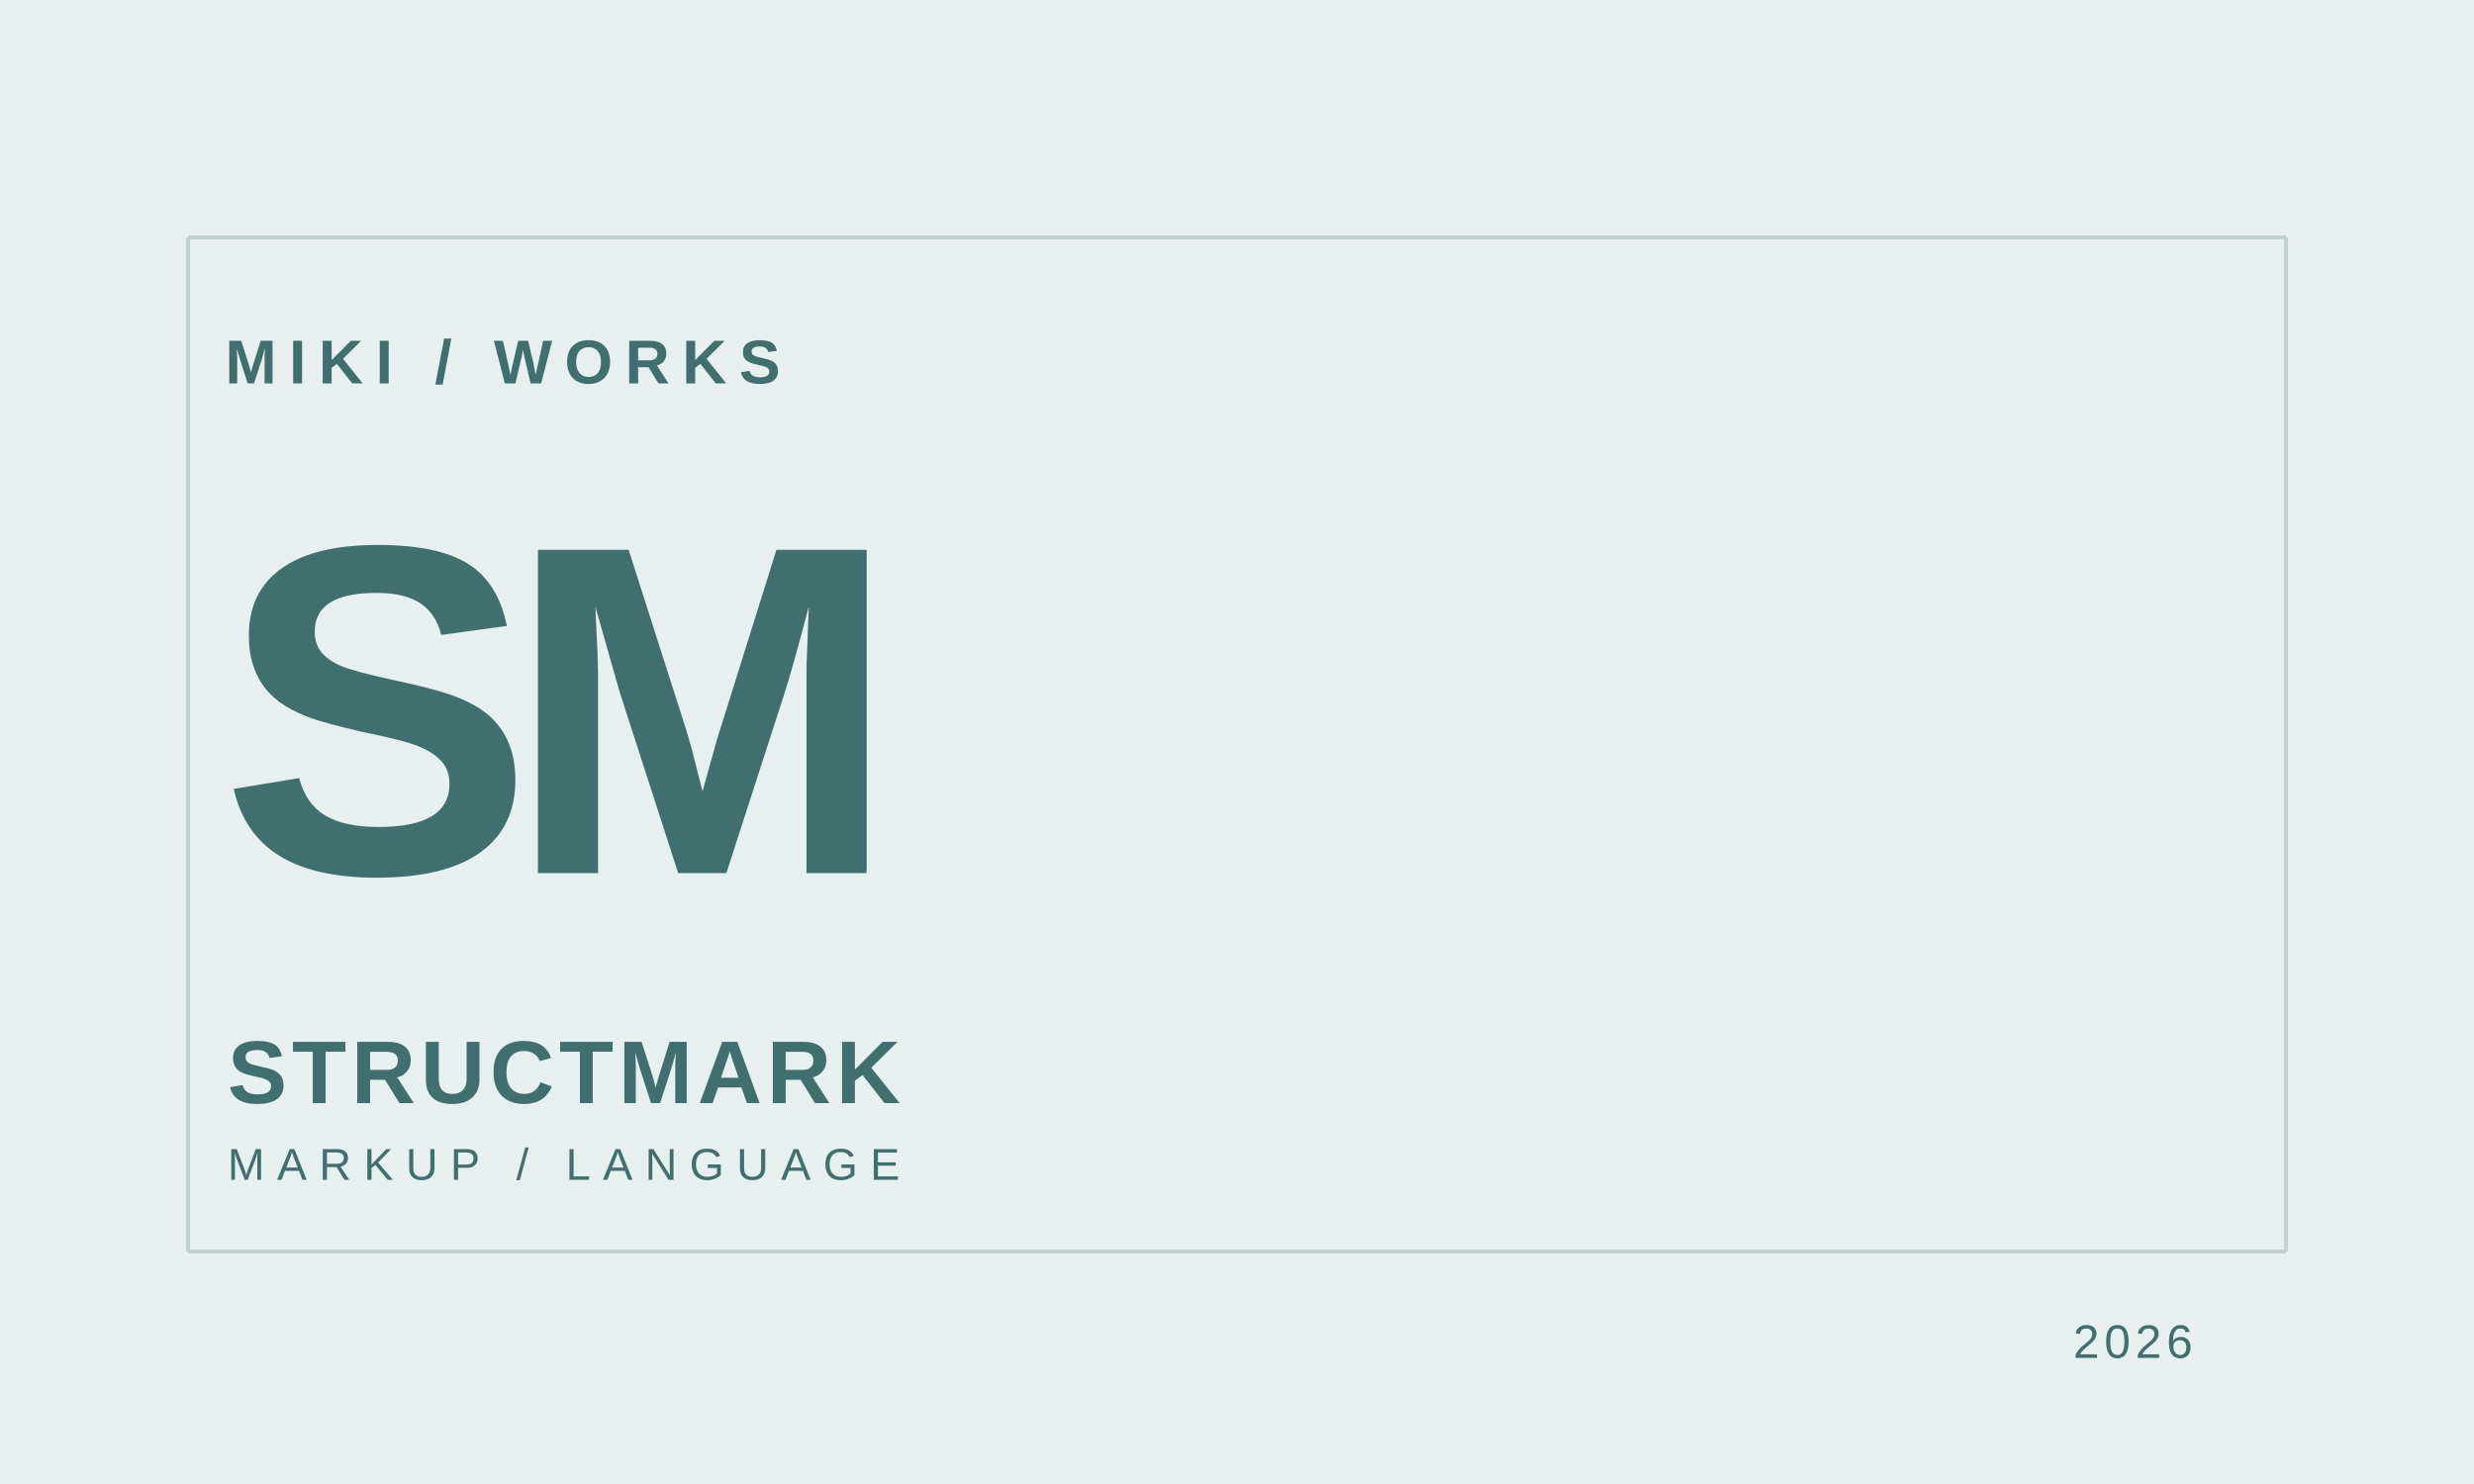
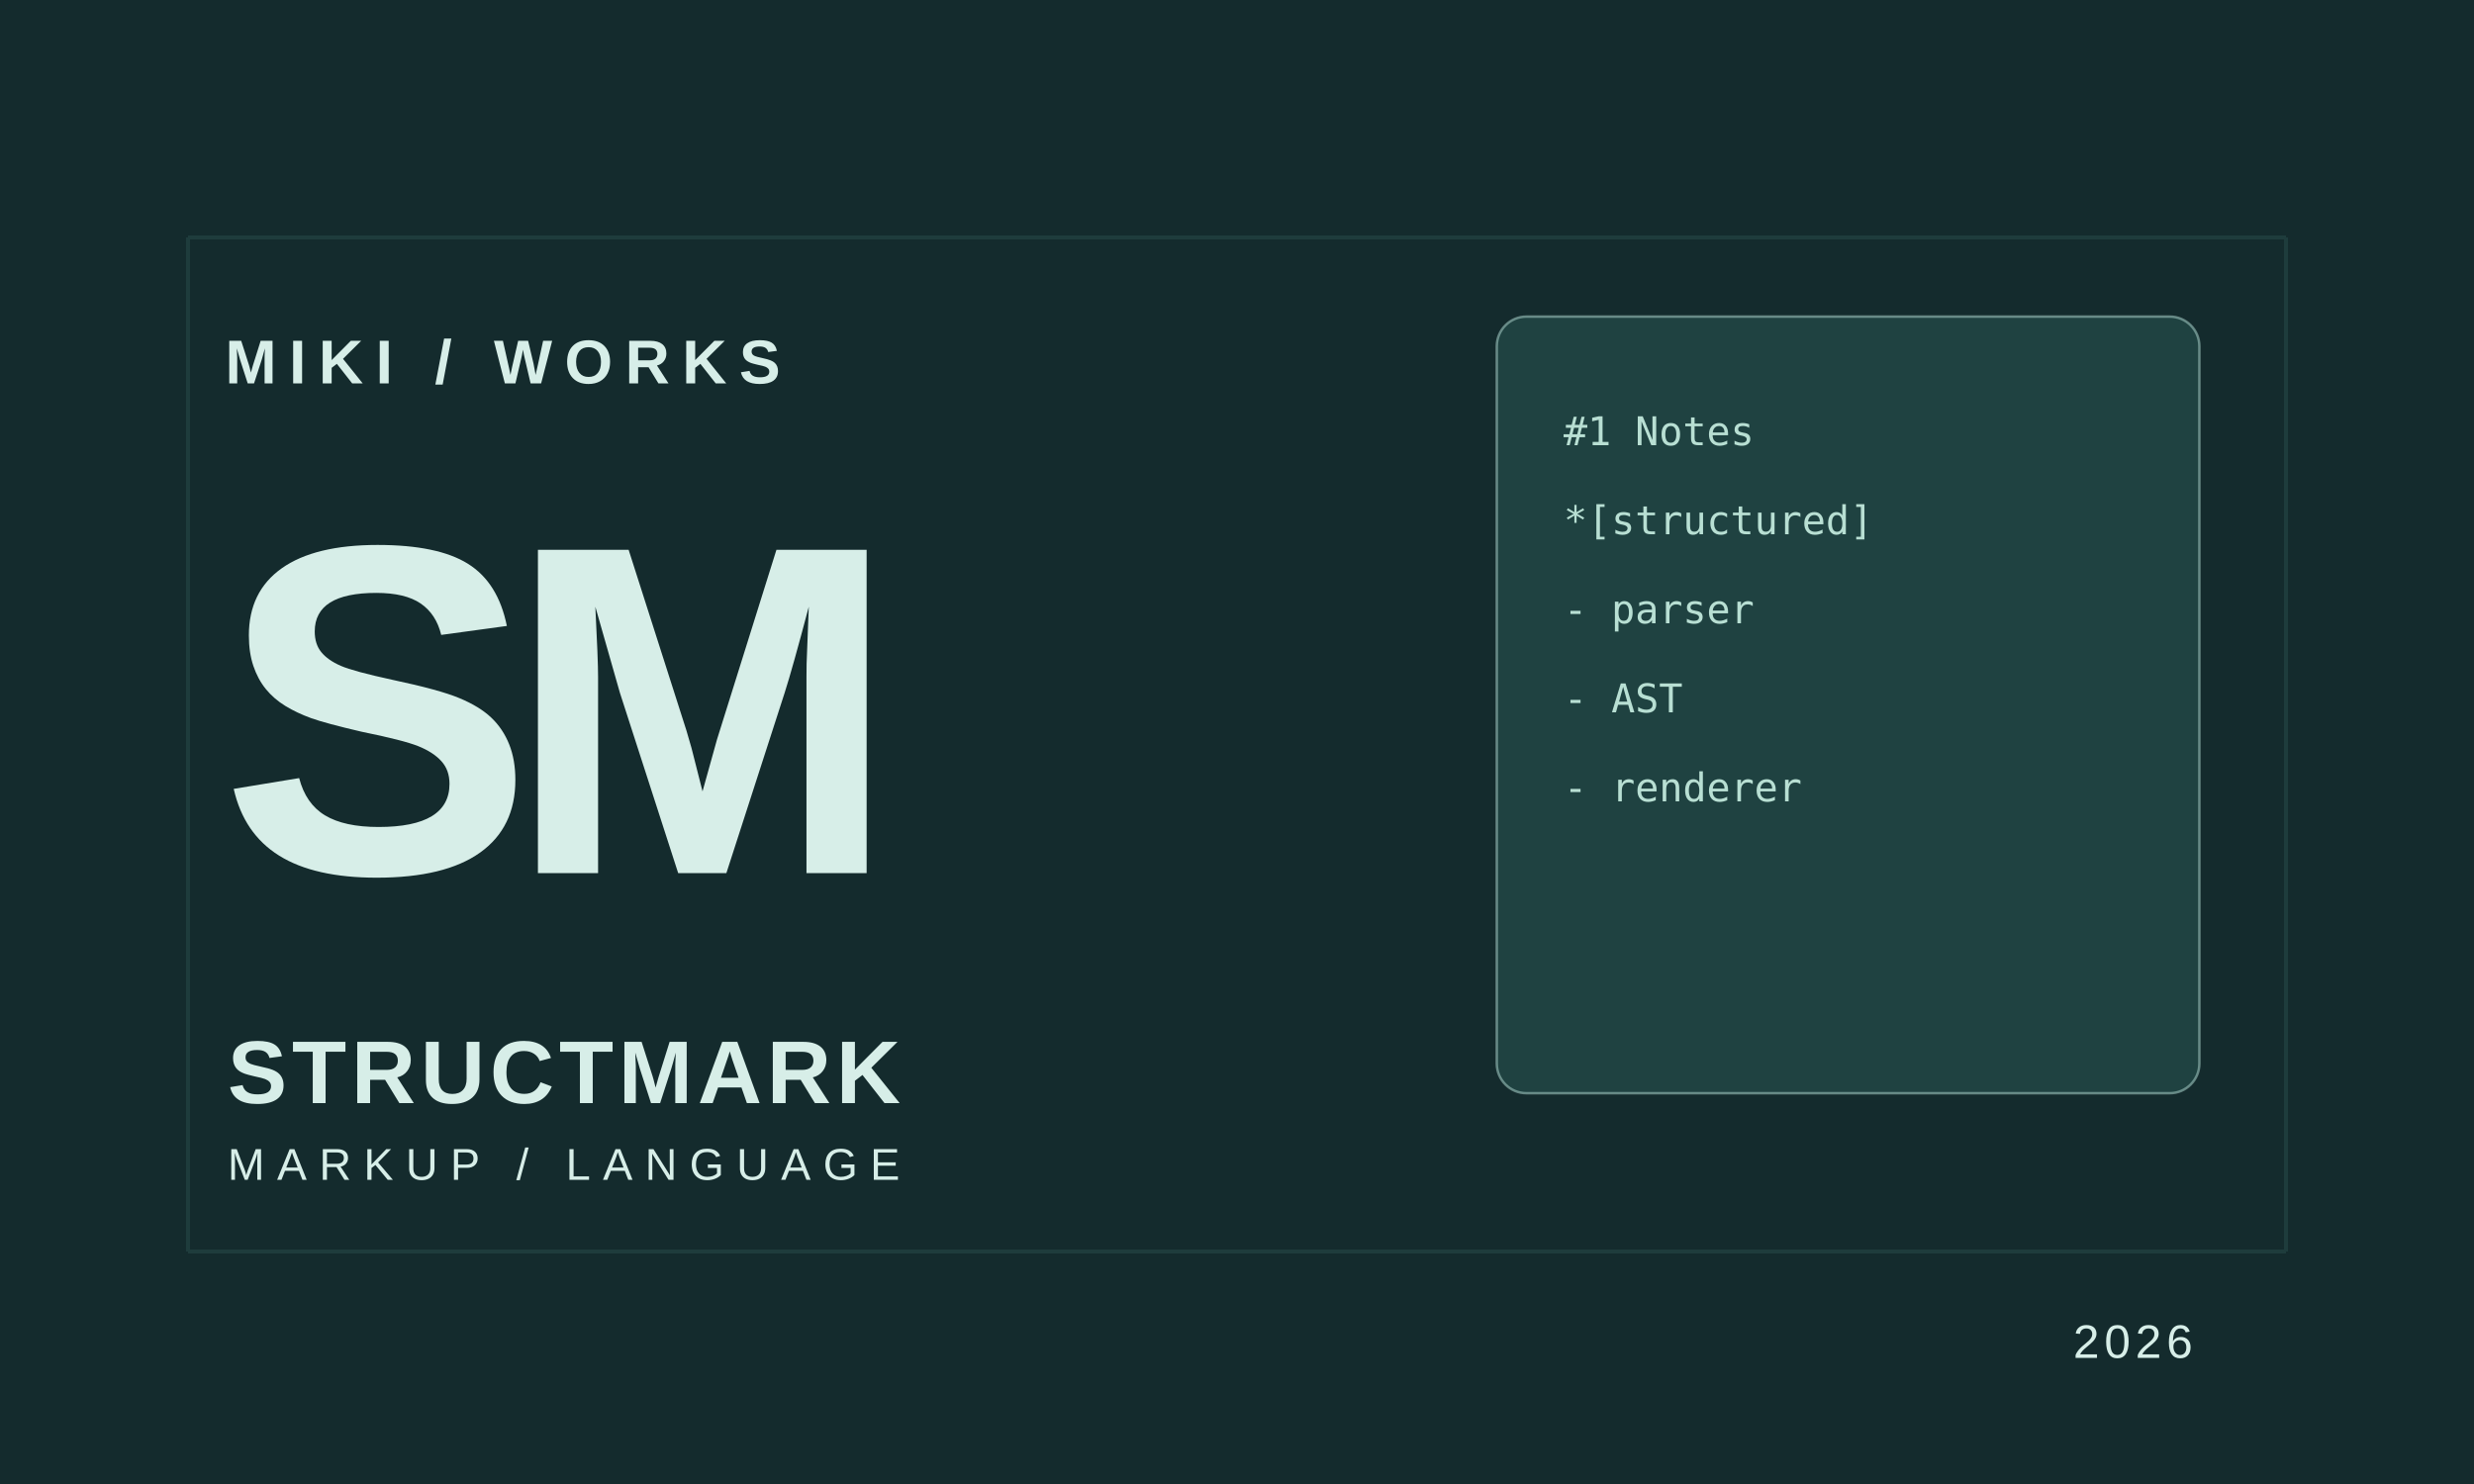
<svg xmlns="http://www.w3.org/2000/svg" width="1000" height="600" viewBox="0 0 1000 600" role="img" aria-label="STRUCTMARK minimalist title cover">
-   <rect width="1000" height="600" fill="#e7f0ef" />
+   <rect width="1000" height="600" fill="#142b2d" />
+   <rect x="605" y="128" width="284" height="314" rx="12" fill="#1f4241" stroke="#a7d0c8" stroke-opacity=".55" />
+   <g fill="#b8dfd3" font-family="monospace" font-size="16">
+     <text x="632" y="180">#1 Notes</text>
+     <text x="632" y="216">*[structured]</text>
+     <text x="632" y="252">- parser</text>
+     <text x="632" y="288">- AST</text>
+     <text x="632" y="324">- renderer</text>
+   </g>
  <g fill="none" stroke="#3f6f6e" stroke-width="1.6" opacity=".24">
    <path d="M76 96H924M76 506H924" />
    <path d="M76 96V506M924 96V506" />
  </g>
-   <g fill="#3f6f6e" font-family="Arial,'Helvetica Neue',sans-serif">
+   <g fill="#d7eee8" font-family="Arial,'Helvetica Neue',sans-serif">
    <text x="91" y="155" font-size="25" letter-spacing="5" font-weight="600">MIKI / WORKS</text>
    <text x="89" y="353" font-size="190" letter-spacing="-11" font-weight="600">SM</text>
    <text x="92" y="446" font-size="36" font-weight="600" letter-spacing="2">STRUCTMARK</text>
    <text x="92" y="477" font-size="18" letter-spacing="5">MARKUP / LANGUAGE</text>
    <text x="838" y="549" font-size="19" letter-spacing="2">2026</text>
  </g>
</svg>
